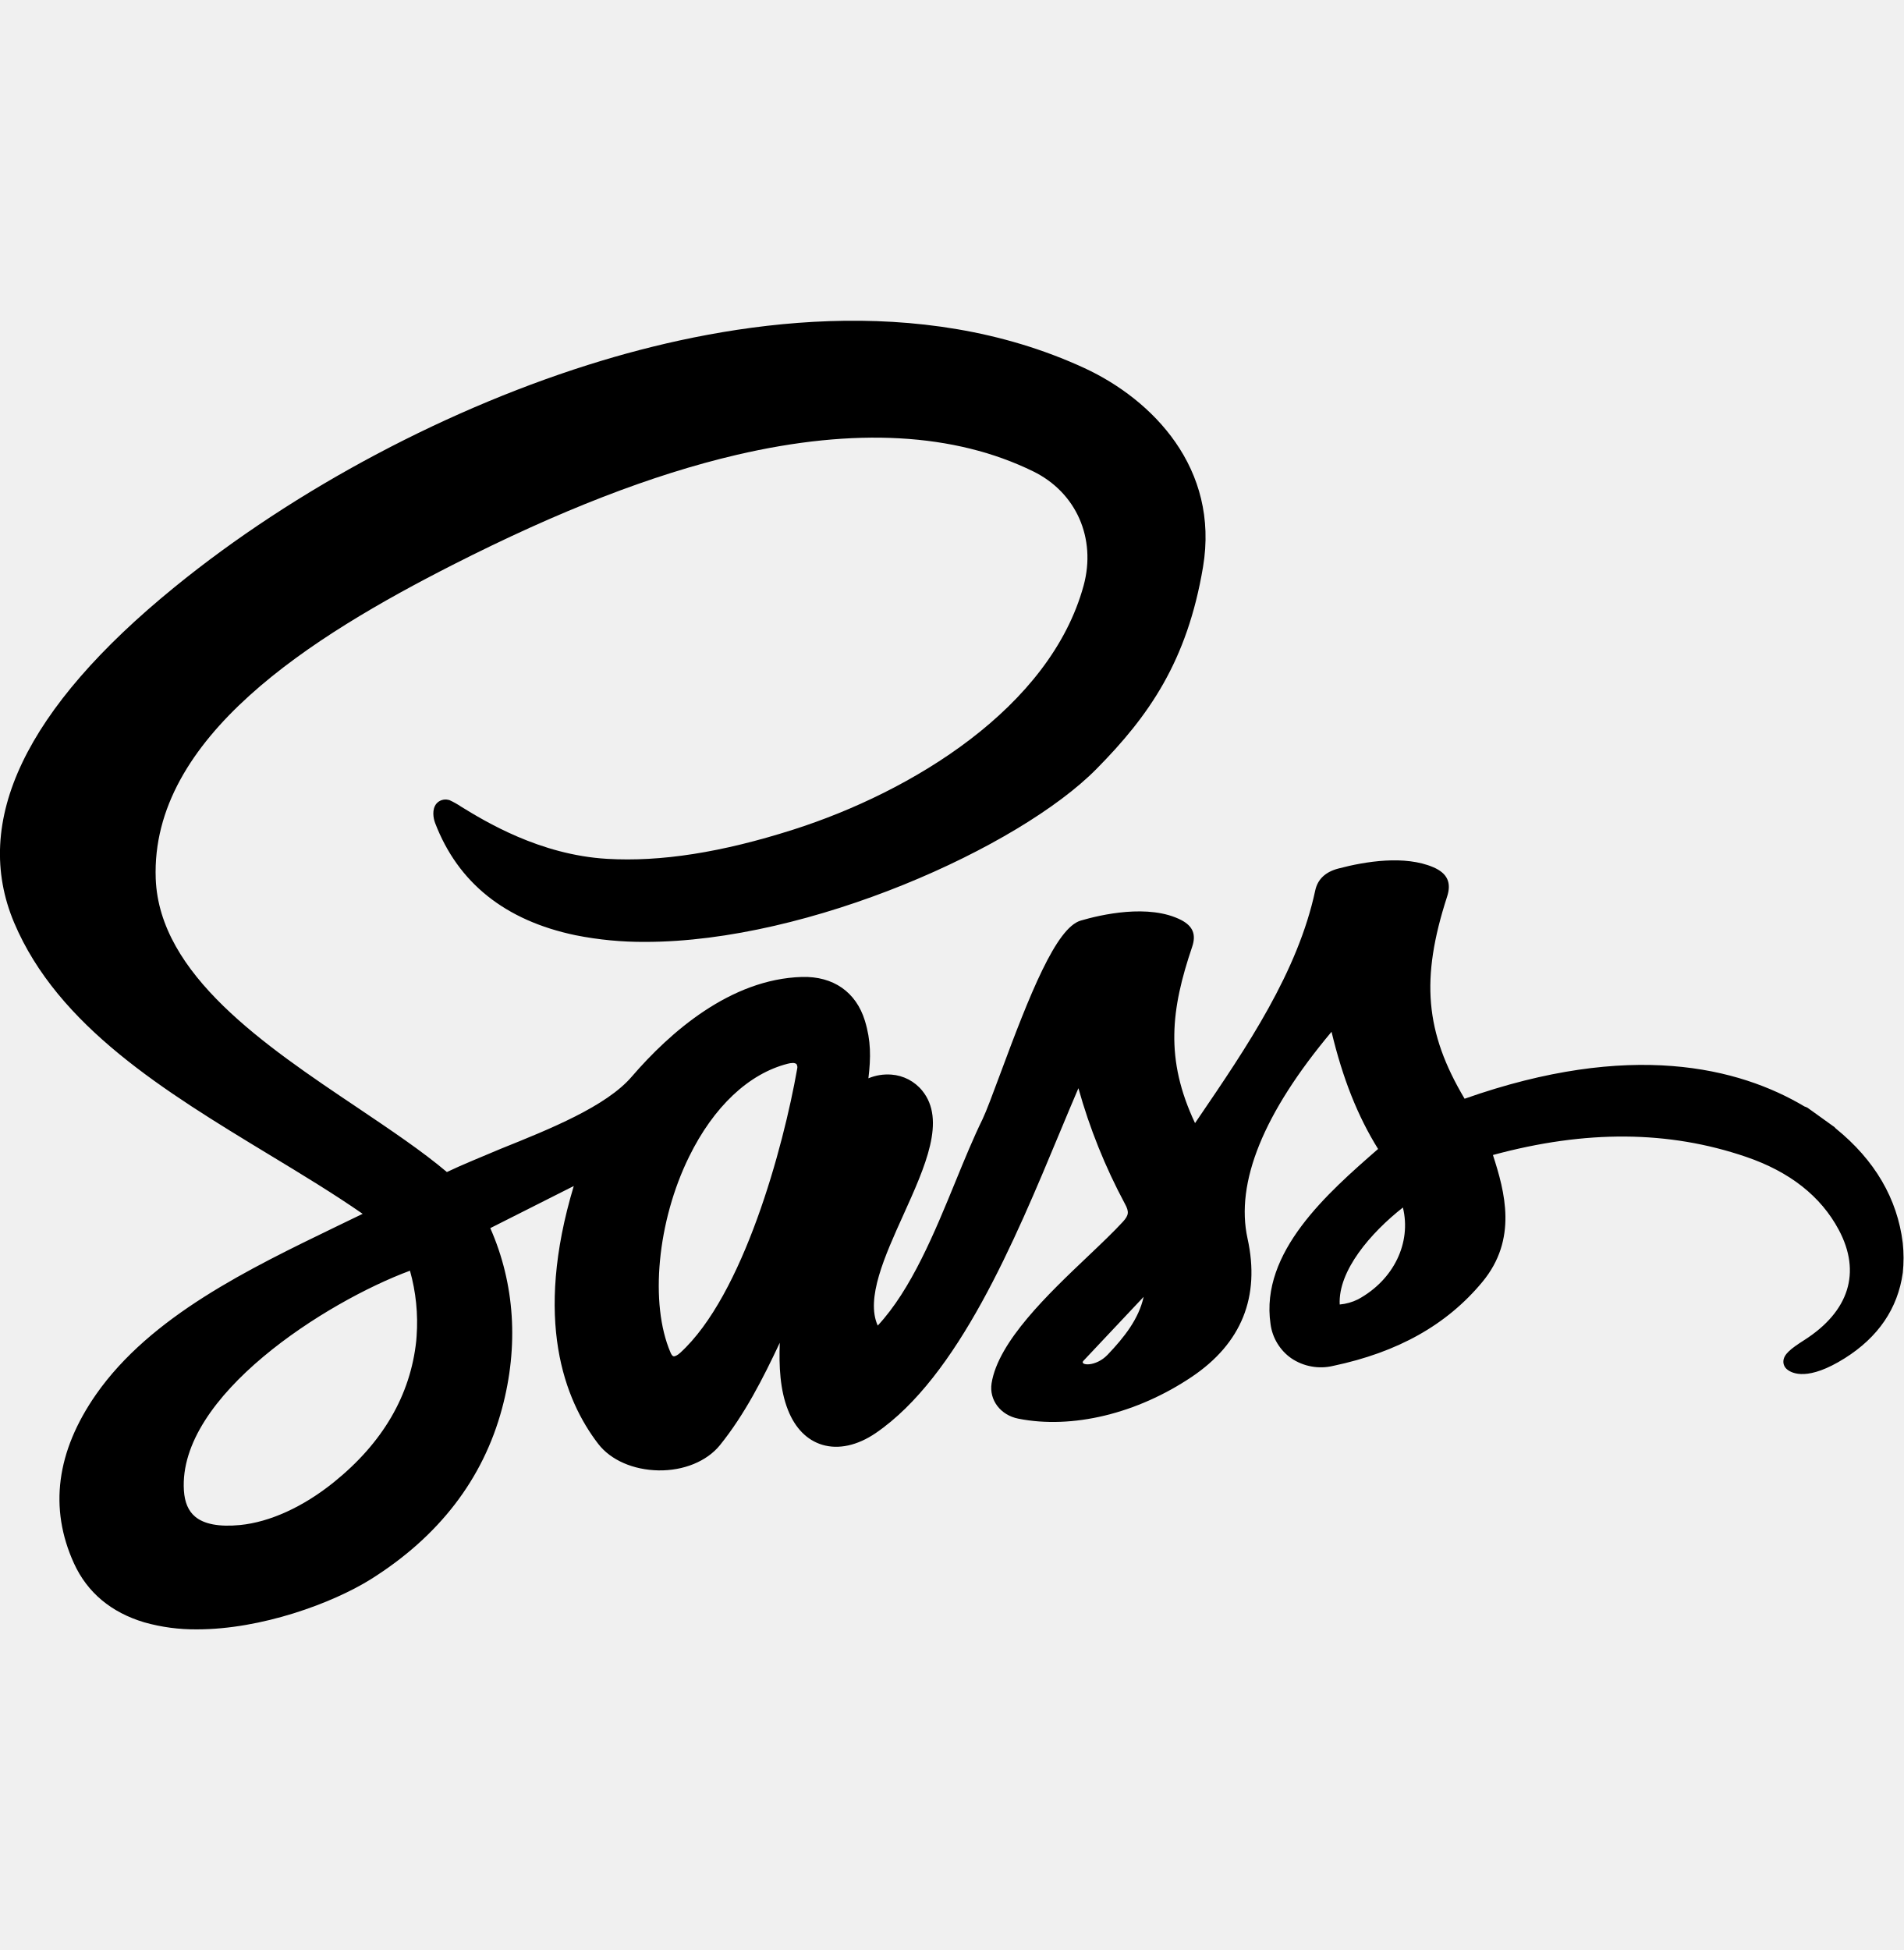
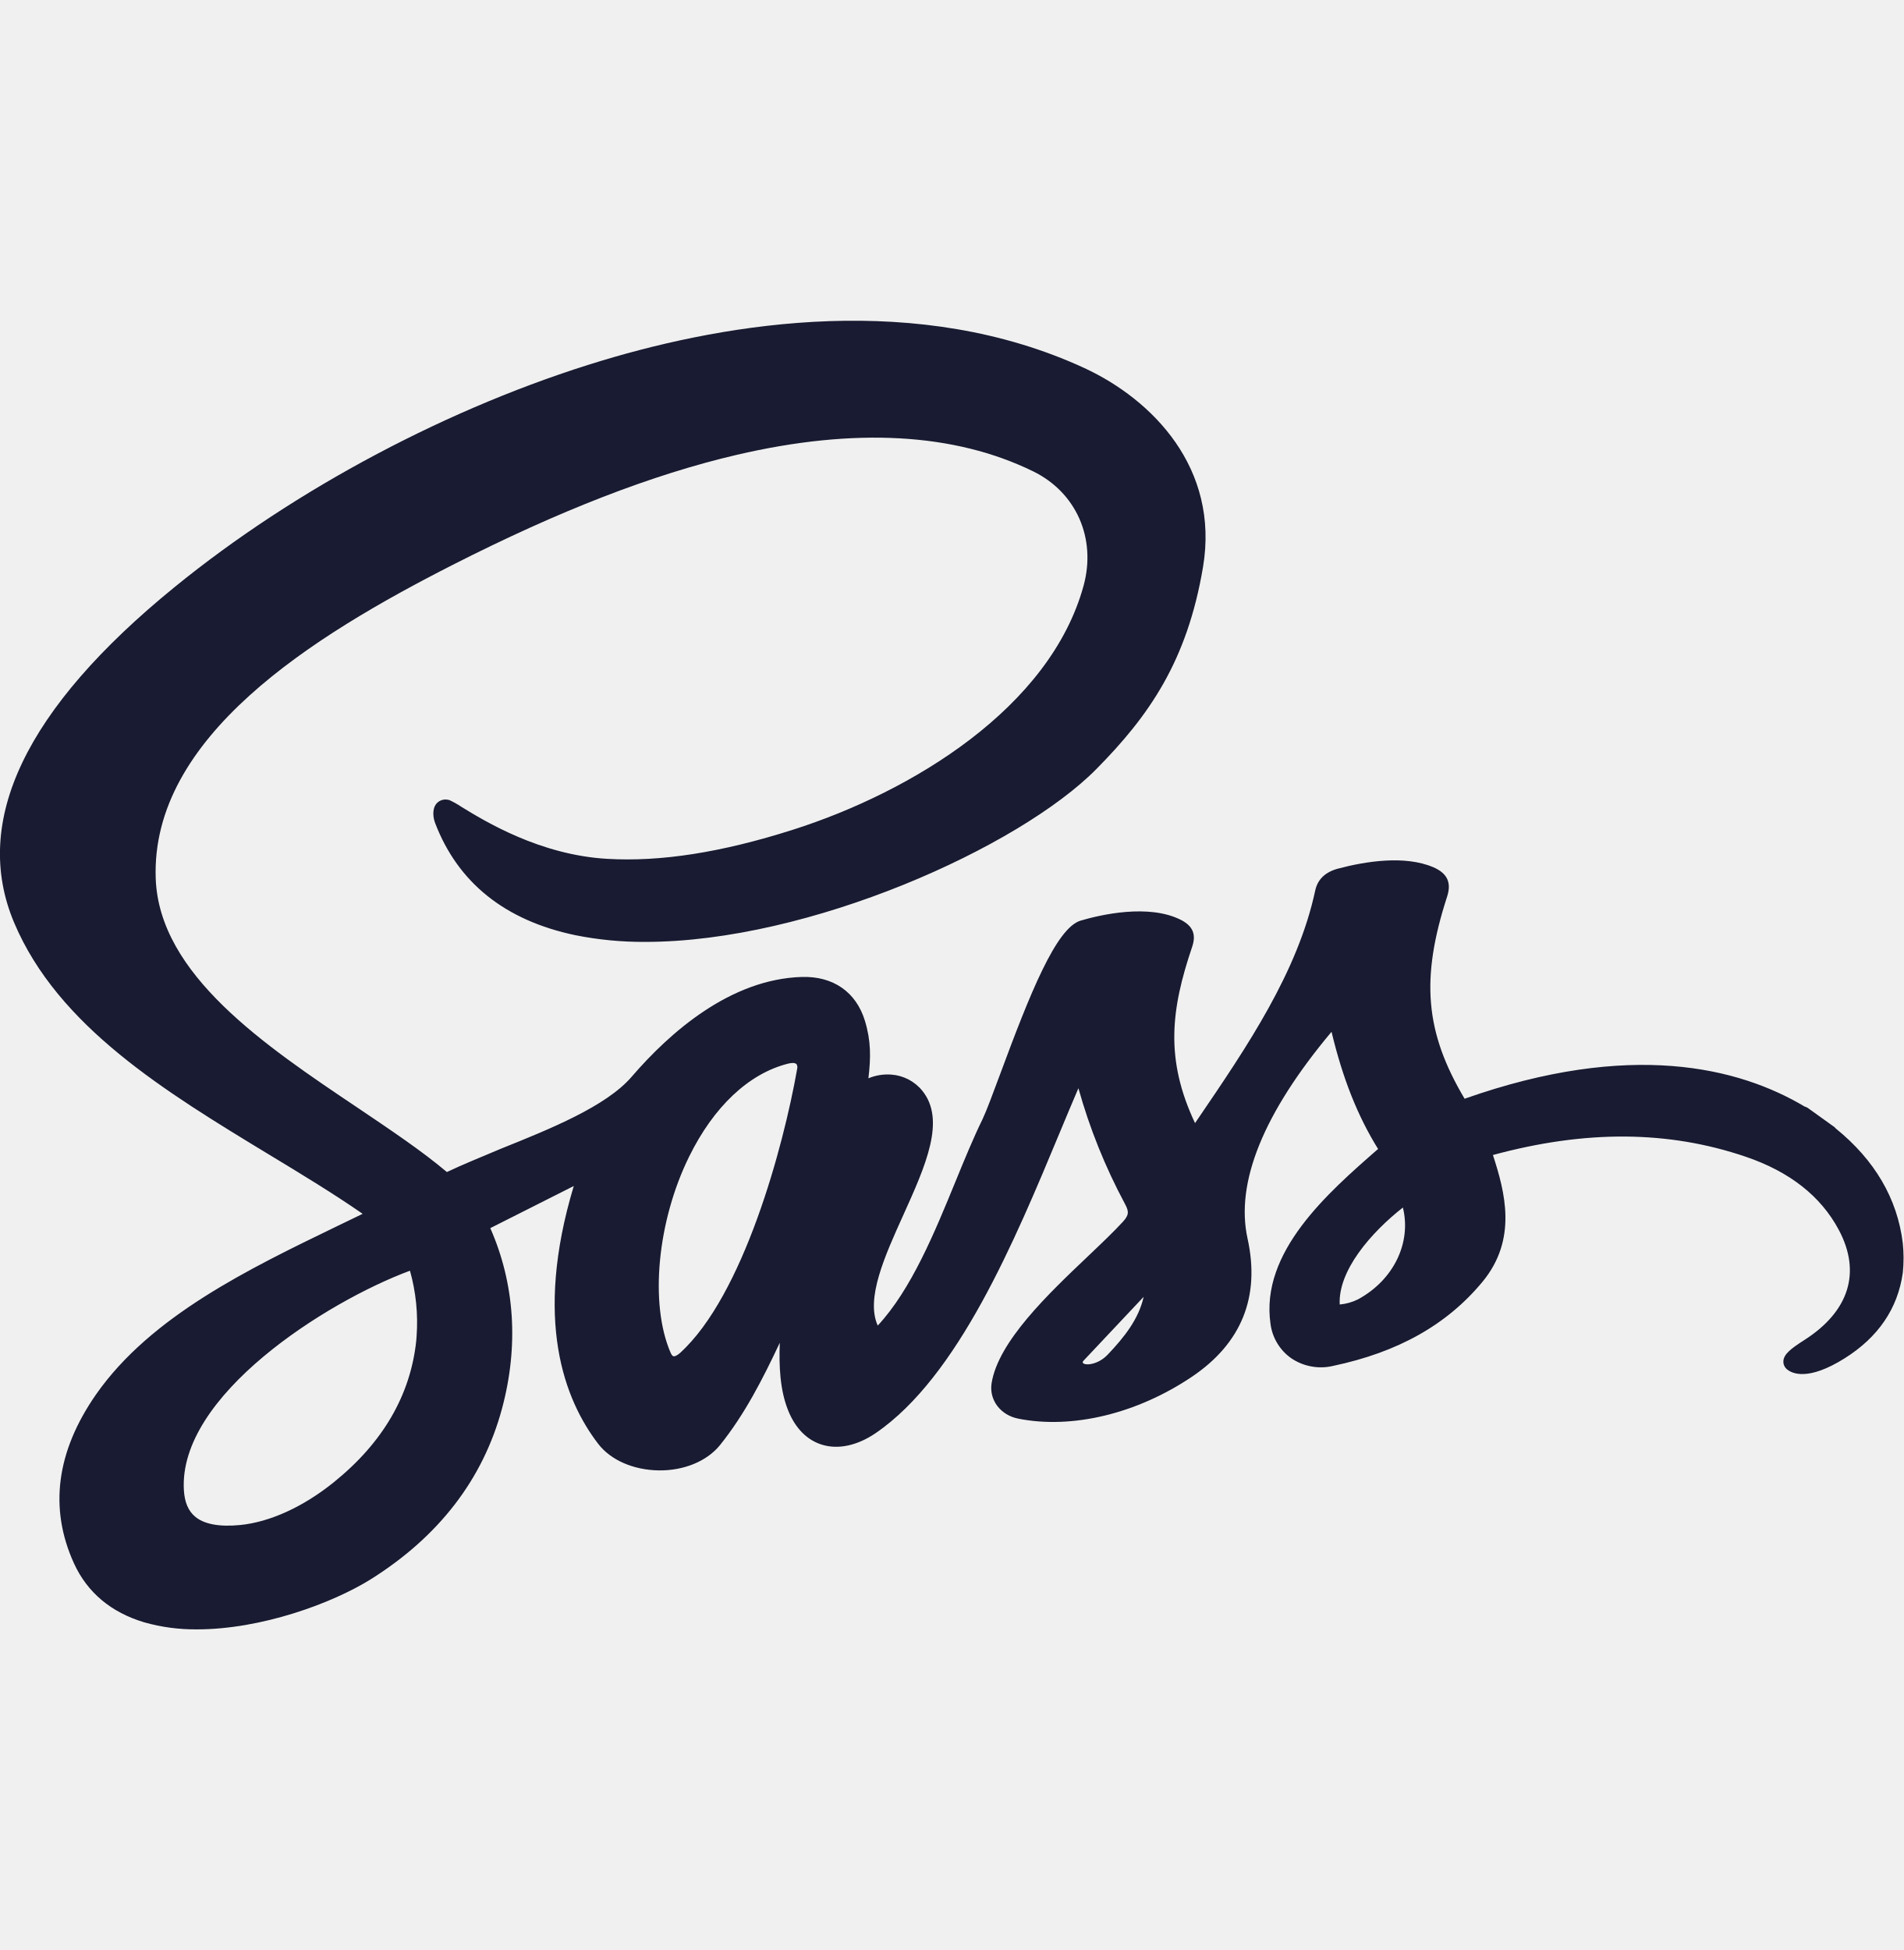
<svg xmlns="http://www.w3.org/2000/svg" width="41" height="42" viewBox="0 0 41 42" fill="none">
  <g clip-path="url(#clip0_7_16)">
-     <path d="M40.982 26.771C40.865 25.817 40.381 24.989 39.541 24.307C39.531 24.295 39.519 24.283 39.507 24.272L39.464 24.242L39.45 24.232L39.005 23.912L38.989 23.901L38.932 23.86C38.911 23.848 38.889 23.839 38.866 23.832C37.455 22.992 35.119 22.404 31.545 23.665C30.692 22.23 30.596 21.08 31.166 19.318C31.268 19.012 31.174 18.809 30.869 18.678C30.258 18.418 29.42 18.55 28.826 18.707C28.549 18.779 28.382 18.936 28.329 19.174C27.953 20.936 26.859 22.546 25.801 24.099L25.739 24.19C25.087 22.808 25.222 21.738 25.676 20.396C25.767 20.129 25.695 19.951 25.445 19.818C24.745 19.457 23.695 19.705 23.277 19.828C22.747 19.983 22.178 21.416 21.543 23.131C21.383 23.562 21.245 23.932 21.163 24.104C20.967 24.504 20.779 24.961 20.581 25.445C20.132 26.541 19.627 27.776 18.905 28.551C18.642 27.97 19.055 27.055 19.457 26.167C19.931 25.117 20.38 24.125 19.863 23.491C19.782 23.391 19.68 23.309 19.566 23.249C19.451 23.19 19.325 23.154 19.196 23.145C19.028 23.133 18.859 23.16 18.704 23.225C18.758 22.773 18.76 22.416 18.628 21.984C18.439 21.368 17.948 21.023 17.272 21.042C15.733 21.087 14.431 22.233 13.608 23.188C13.061 23.828 11.847 24.317 10.781 24.745C10.36 24.924 9.959 25.084 9.625 25.244C9.093 24.794 8.416 24.34 7.704 23.86C5.702 22.517 3.433 20.993 3.354 18.927C3.242 15.875 6.718 13.71 9.751 12.166C12.05 10.997 14.049 10.222 15.862 9.798C18.408 9.203 20.559 9.323 22.254 10.153C23.181 10.607 23.615 11.595 23.34 12.61C22.619 15.249 19.633 17.057 17.079 17.871C15.541 18.361 14.232 18.566 13.075 18.498C11.626 18.414 10.442 17.687 9.936 17.377C9.855 17.322 9.769 17.274 9.68 17.233L9.657 17.228C9.611 17.216 9.563 17.218 9.518 17.232C9.473 17.246 9.432 17.272 9.401 17.308C9.297 17.432 9.334 17.628 9.372 17.727C9.864 19.014 10.881 19.827 12.394 20.143C12.889 20.242 13.393 20.29 13.898 20.287C17.438 20.287 21.955 18.245 23.614 16.564C24.746 15.419 25.57 14.242 25.911 12.212C26.267 10.086 24.826 8.609 23.357 7.928C19.788 6.281 15.735 6.932 12.962 7.768C9.719 8.746 6.364 10.523 3.758 12.647C0.545 15.263 -0.616 17.692 0.305 19.874C1.251 22.111 3.557 23.51 5.787 24.863C6.508 25.299 7.193 25.715 7.811 26.144C7.625 26.235 7.435 26.327 7.242 26.419C5.37 27.326 3.246 28.347 2.068 30.035C1.213 31.264 1.053 32.487 1.593 33.672C1.881 34.302 2.394 34.729 3.105 34.942C3.476 35.047 3.859 35.098 4.244 35.094C5.63 35.094 7.156 34.533 7.986 34.015C9.453 33.094 10.404 31.858 10.812 30.34C11.176 28.99 11.088 27.649 10.56 26.452L12.358 25.545C11.49 28.428 12.155 30.15 12.885 31.099C13.154 31.449 13.64 31.66 14.182 31.67C14.724 31.679 15.223 31.475 15.505 31.128C16.038 30.467 16.432 29.694 16.795 28.921C16.776 29.426 16.8 29.937 16.972 30.37C17.126 30.76 17.381 31.019 17.709 31.118C18.058 31.224 18.468 31.135 18.862 30.866C20.637 29.651 21.851 26.735 22.826 24.391C22.965 24.058 23.098 23.738 23.227 23.438C23.468 24.302 23.804 25.136 24.228 25.927C24.322 26.098 24.314 26.173 24.186 26.314C23.993 26.525 23.724 26.781 23.439 27.052C22.576 27.871 21.501 28.893 21.357 29.793C21.301 30.153 21.549 30.481 21.934 30.556C23.093 30.786 24.489 30.449 25.669 29.655C26.742 28.934 27.146 27.929 26.87 26.677C26.604 25.471 27.212 23.973 28.679 22.223C28.919 23.226 29.24 24.037 29.682 24.748L29.67 24.757C28.602 25.69 27.138 26.968 27.365 28.517C27.384 28.664 27.434 28.806 27.511 28.933C27.588 29.06 27.69 29.17 27.812 29.255C27.942 29.343 28.089 29.403 28.243 29.431C28.398 29.46 28.556 29.456 28.709 29.42C30.108 29.126 31.161 28.535 31.926 27.613C32.692 26.691 32.412 25.669 32.155 24.877C34.157 24.334 35.939 24.347 37.608 24.917C38.545 25.237 39.217 25.763 39.604 26.489C40.092 27.403 39.828 28.246 38.86 28.864C38.563 29.053 38.42 29.17 38.411 29.316C38.409 29.35 38.415 29.384 38.429 29.415C38.443 29.446 38.465 29.474 38.491 29.495C38.603 29.587 38.949 29.747 39.732 29.255C40.452 28.802 40.875 28.186 40.983 27.413C41.005 27.199 41.005 26.985 40.982 26.771ZM8.973 28.778L8.965 28.881C8.84 30.053 8.244 31.075 7.191 31.924C6.53 32.457 5.811 32.784 5.169 32.847C4.721 32.89 4.395 32.829 4.201 32.665C4.056 32.542 3.978 32.359 3.961 32.105C3.829 30.064 7.029 28.037 8.83 27.369C8.959 27.827 9.007 28.304 8.973 28.778ZM17.169 23.024C16.872 24.712 16.008 27.9 14.65 29.138C14.585 29.197 14.531 29.218 14.506 29.212C14.481 29.206 14.462 29.177 14.442 29.132C13.989 28.081 14.156 26.307 14.842 24.913C15.37 23.838 16.124 23.126 16.966 22.911C17.001 22.901 17.037 22.896 17.073 22.895C17.102 22.893 17.13 22.901 17.154 22.917C17.163 22.933 17.17 22.95 17.173 22.969C17.175 22.987 17.174 23.006 17.169 23.024ZM23.855 29.18C23.599 29.447 23.249 29.411 23.332 29.313L24.632 27.932C24.527 28.407 24.217 28.8 23.855 29.18ZM29.249 27.986C29.126 28.047 28.992 28.085 28.855 28.097C28.818 27.371 29.522 26.553 30.216 26.008C30.402 26.766 30.02 27.567 29.249 27.986Z" fill="black" />
+     <path d="M40.982 26.771C40.865 25.817 40.381 24.989 39.541 24.307C39.531 24.295 39.519 24.283 39.507 24.272L39.464 24.242L39.45 24.232L39.005 23.912L38.989 23.901L38.932 23.86C38.911 23.848 38.889 23.839 38.866 23.832C37.455 22.992 35.119 22.404 31.545 23.665C30.692 22.23 30.596 21.08 31.166 19.318C31.268 19.012 31.174 18.809 30.869 18.678C30.258 18.418 29.42 18.55 28.826 18.707C28.549 18.779 28.382 18.936 28.329 19.174C27.953 20.936 26.859 22.546 25.801 24.099L25.739 24.19C25.087 22.808 25.222 21.738 25.676 20.396C25.767 20.129 25.695 19.951 25.445 19.818C24.745 19.457 23.695 19.705 23.277 19.828C22.747 19.983 22.178 21.416 21.543 23.131C21.383 23.562 21.245 23.932 21.163 24.104C20.967 24.504 20.779 24.961 20.581 25.445C20.132 26.541 19.627 27.776 18.905 28.551C18.642 27.97 19.055 27.055 19.457 26.167C19.931 25.117 20.38 24.125 19.863 23.491C19.782 23.391 19.68 23.309 19.566 23.249C19.451 23.19 19.325 23.154 19.196 23.145C19.028 23.133 18.859 23.16 18.704 23.225C18.758 22.773 18.76 22.416 18.628 21.984C18.439 21.368 17.948 21.023 17.272 21.042C15.733 21.087 14.431 22.233 13.608 23.188C13.061 23.828 11.847 24.317 10.781 24.745C10.36 24.924 9.959 25.084 9.625 25.244C9.093 24.794 8.416 24.34 7.704 23.86C5.702 22.517 3.433 20.993 3.354 18.927C3.242 15.875 6.718 13.71 9.751 12.166C12.05 10.997 14.049 10.222 15.862 9.798C18.408 9.203 20.559 9.323 22.254 10.153C23.181 10.607 23.615 11.595 23.34 12.61C22.619 15.249 19.633 17.057 17.079 17.871C15.541 18.361 14.232 18.566 13.075 18.498C11.626 18.414 10.442 17.687 9.936 17.377C9.855 17.322 9.769 17.274 9.68 17.233L9.657 17.228C9.611 17.216 9.563 17.218 9.518 17.232C9.473 17.246 9.432 17.272 9.401 17.308C9.297 17.432 9.334 17.628 9.372 17.727C9.864 19.014 10.881 19.827 12.394 20.143C12.889 20.242 13.393 20.29 13.898 20.287C17.438 20.287 21.955 18.245 23.614 16.564C24.746 15.419 25.57 14.242 25.911 12.212C26.267 10.086 24.826 8.609 23.357 7.928C19.788 6.281 15.735 6.932 12.962 7.768C9.719 8.746 6.364 10.523 3.758 12.647C0.545 15.263 -0.616 17.692 0.305 19.874C1.251 22.111 3.557 23.51 5.787 24.863C6.508 25.299 7.193 25.715 7.811 26.144C7.625 26.235 7.435 26.327 7.242 26.419C5.37 27.326 3.246 28.347 2.068 30.035C1.213 31.264 1.053 32.487 1.593 33.672C1.881 34.302 2.394 34.729 3.105 34.942C3.476 35.047 3.859 35.098 4.244 35.094C5.63 35.094 7.156 34.533 7.986 34.015C9.453 33.094 10.404 31.858 10.812 30.34C11.176 28.99 11.088 27.649 10.56 26.452L12.358 25.545C11.49 28.428 12.155 30.15 12.885 31.099C13.154 31.449 13.64 31.66 14.182 31.67C14.724 31.679 15.223 31.475 15.505 31.128C16.038 30.467 16.432 29.694 16.795 28.921C16.776 29.426 16.8 29.937 16.972 30.37C17.126 30.76 17.381 31.019 17.709 31.118C18.058 31.224 18.468 31.135 18.862 30.866C20.637 29.651 21.851 26.735 22.826 24.391C22.965 24.058 23.098 23.738 23.227 23.438C23.468 24.302 23.804 25.136 24.228 25.927C24.322 26.098 24.314 26.173 24.186 26.314C23.993 26.525 23.724 26.781 23.439 27.052C22.576 27.871 21.501 28.893 21.357 29.793C21.301 30.153 21.549 30.481 21.934 30.556C23.093 30.786 24.489 30.449 25.669 29.655C26.742 28.934 27.146 27.929 26.87 26.677C26.604 25.471 27.212 23.973 28.679 22.223C28.919 23.226 29.24 24.037 29.682 24.748L29.67 24.757C28.602 25.69 27.138 26.968 27.365 28.517C27.384 28.664 27.434 28.806 27.511 28.933C27.588 29.06 27.69 29.17 27.812 29.255C27.942 29.343 28.089 29.403 28.243 29.431C28.398 29.46 28.556 29.456 28.709 29.42C30.108 29.126 31.161 28.535 31.926 27.613C32.692 26.691 32.412 25.669 32.155 24.877C34.157 24.334 35.939 24.347 37.608 24.917C38.545 25.237 39.217 25.763 39.604 26.489C40.092 27.403 39.828 28.246 38.86 28.864C38.563 29.053 38.42 29.17 38.411 29.316C38.409 29.35 38.415 29.384 38.429 29.415C38.443 29.446 38.465 29.474 38.491 29.495C38.603 29.587 38.949 29.747 39.732 29.255C40.452 28.802 40.875 28.186 40.983 27.413C41.005 27.199 41.005 26.985 40.982 26.771ZM8.973 28.778L8.965 28.881C8.84 30.053 8.244 31.075 7.191 31.924C6.53 32.457 5.811 32.784 5.169 32.847C4.721 32.89 4.395 32.829 4.201 32.665C4.056 32.542 3.978 32.359 3.961 32.105C3.829 30.064 7.029 28.037 8.83 27.369C8.959 27.827 9.007 28.304 8.973 28.778ZM17.169 23.024C16.872 24.712 16.008 27.9 14.65 29.138C14.585 29.197 14.531 29.218 14.506 29.212C14.481 29.206 14.462 29.177 14.442 29.132C13.989 28.081 14.156 26.307 14.842 24.913C15.37 23.838 16.124 23.126 16.966 22.911C17.001 22.901 17.037 22.896 17.073 22.895C17.102 22.893 17.13 22.901 17.154 22.917C17.163 22.933 17.17 22.95 17.173 22.969C17.175 22.987 17.174 23.006 17.169 23.024ZM23.855 29.18C23.599 29.447 23.249 29.411 23.332 29.313L24.632 27.932C24.527 28.407 24.217 28.8 23.855 29.18ZM29.249 27.986C29.126 28.047 28.992 28.085 28.855 28.097C28.818 27.371 29.522 26.553 30.216 26.008C30.402 26.766 30.02 27.567 29.249 27.986Z" fill="#181b31" />
  </g>
  <defs>
    <clipPath id="clip0_7_16">
      <rect width="41" height="41" fill="white" transform="translate(0 0.5)" />
    </clipPath>
  </defs>
</svg>
